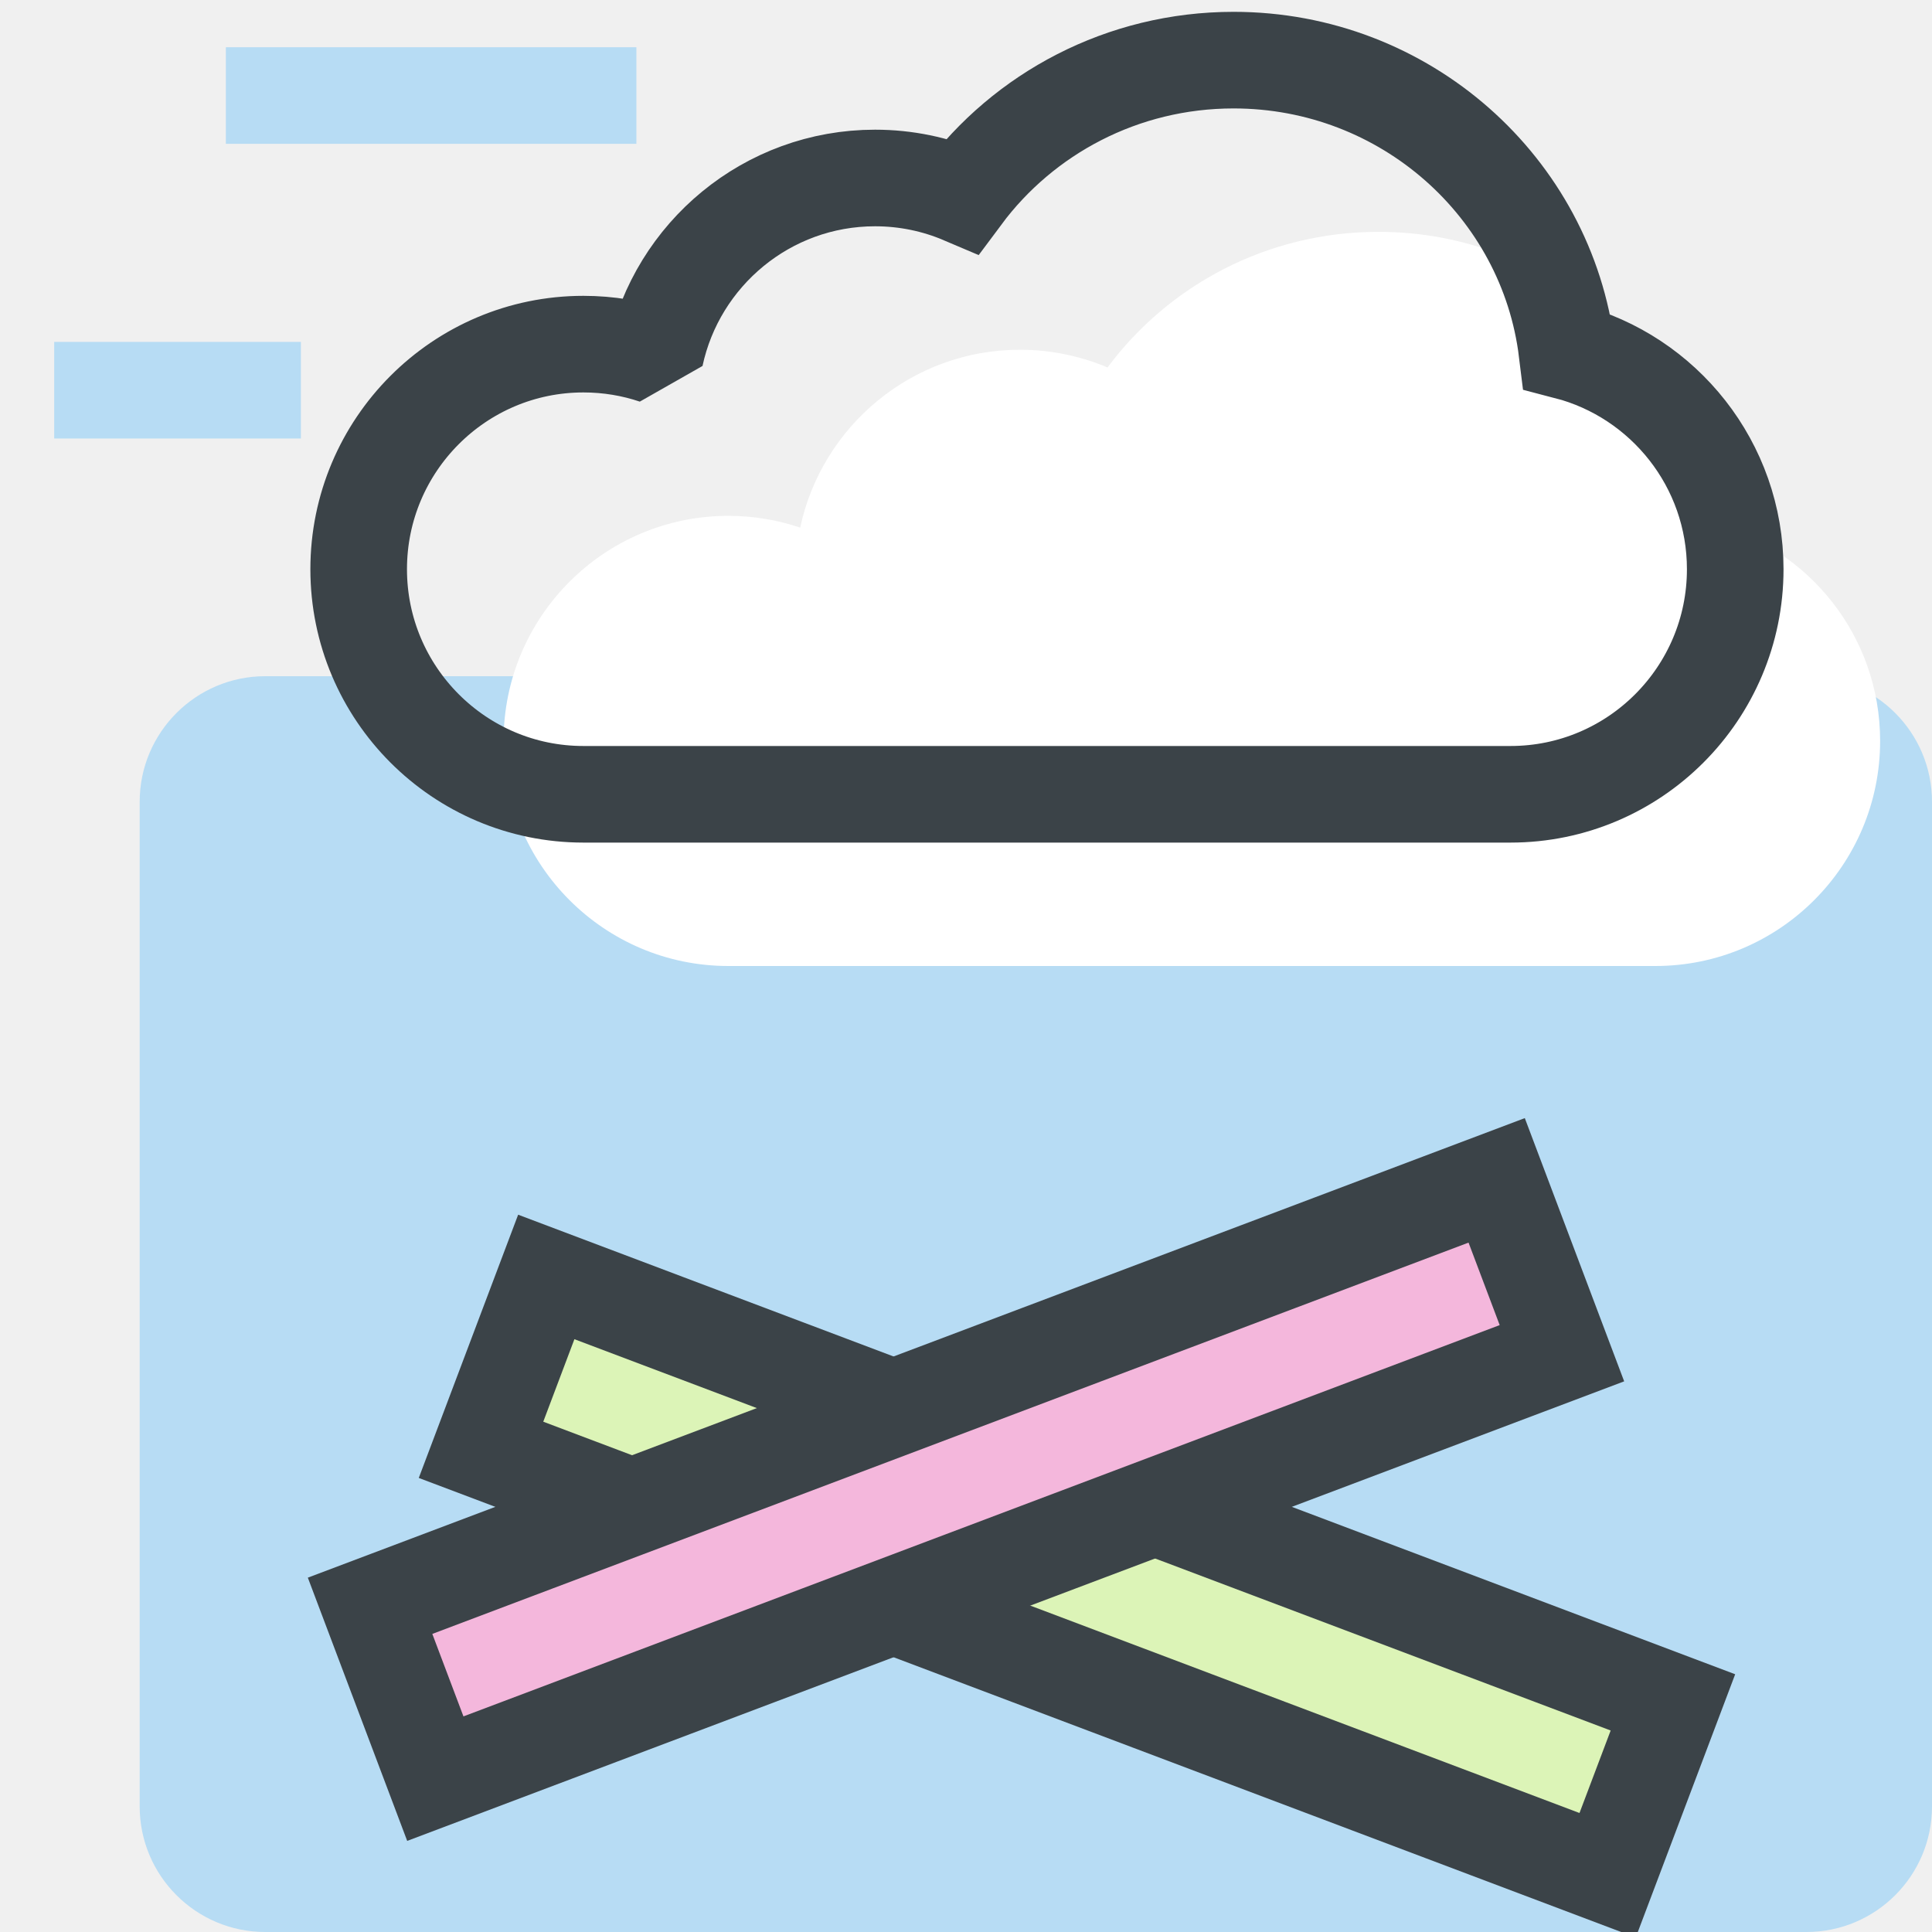
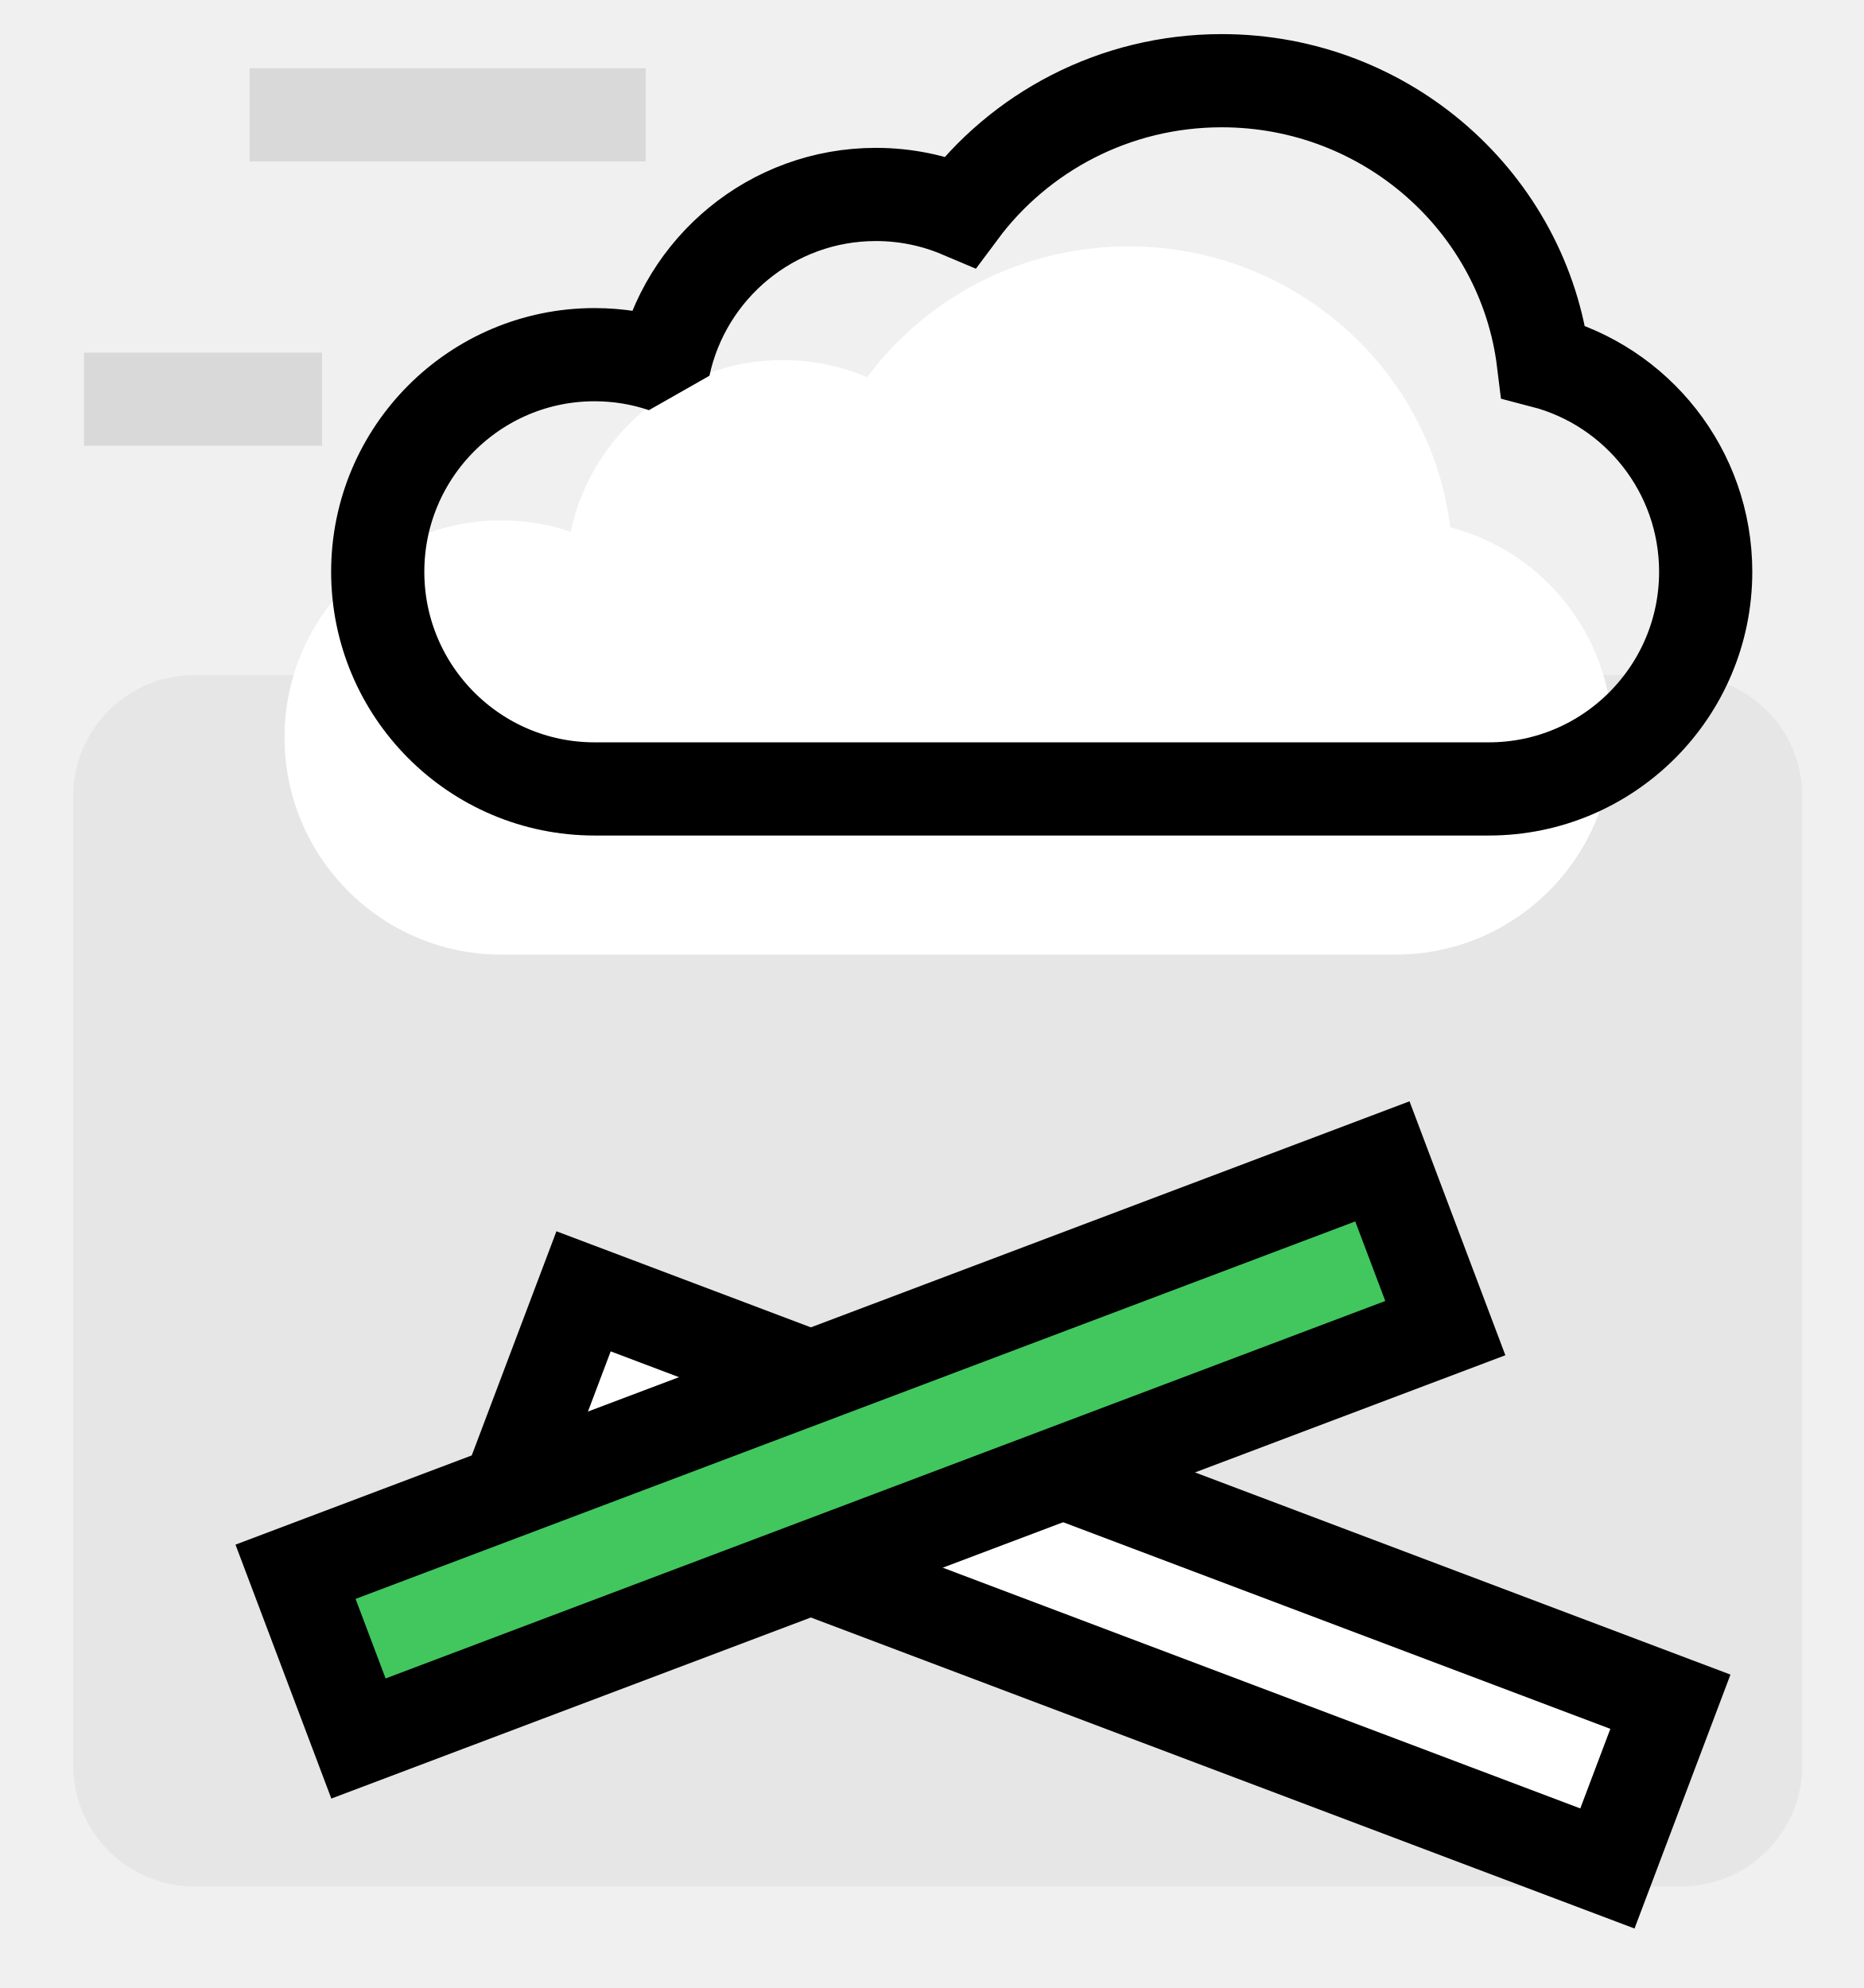
- <svg xmlns="http://www.w3.org/2000/svg" width="100%" height="100%" viewBox="0 0 40 40" version="1.1" xml:space="preserve" style="fill-rule:evenodd;clip-rule:evenodd;stroke-miterlimit:1.5;">
-   <rect id="Brand" x="0" y="0" width="40" height="40" style="fill:none;" />
-   <clipPath id="_clip1">
-     <rect x="0" y="0" width="40" height="40" />
-   </clipPath>
-   <g clip-path="url(#_clip1)">
-     <path d="M40,16.6c0,-1.435 -1.165,-2.6 -2.6,-2.6l-31.908,0c-1.435,0 -2.6,1.165 -2.6,2.6l0,20.8c0,1.435 1.165,2.6 2.6,2.6l31.908,0c1.435,0 2.6,-1.165 2.6,-2.6l0,-20.8Z" style="fill:#b7dcf4;" />
-     <path d="M9.959,30.017l1.351,-3.579l23.326,8.808l-1.352,3.579l-23.325,-8.808Z" style="fill:#dcf4b7;stroke:#3b4348;stroke-width:2px;" />
-     <path d="M32.338,28.017l-1.351,-3.579l-23.325,8.808l1.351,3.579l23.325,-8.808Z" style="fill:#f4b7dc;stroke:#3b4348;stroke-width:2px;" />
-     <path d="M22.93,7.608c1.266,-1.702 3.308,-2.808 5.61,-2.808c3.552,0 6.486,2.634 6.902,6.029c2.003,0.519 3.484,2.343 3.484,4.511c0,2.572 -2.085,4.66 -4.653,4.66l-19.194,0c-2.568,0 -4.653,-2.088 -4.653,-4.66c0,-2.572 2.085,-4.66 4.653,-4.66c0.52,0 1.021,0.086 1.488,0.244c0.449,-2.104 2.317,-3.683 4.55,-3.683c0.643,0 1.256,0.131 1.813,0.367Z" style="fill:#fff;" />
-     <path d="M19.93,4.053c1.266,-1.702 3.308,-2.808 5.61,-2.808c3.552,0 6.486,2.634 6.902,6.028c2.003,0.52 3.484,2.344 3.484,4.512c0,2.572 -2.085,4.66 -4.653,4.66l-19.194,0c-2.568,0 -4.653,-2.088 -4.653,-4.66c0,-2.572 2.085,-4.66 4.653,-4.66c0.52,0 1.021,0.085 1.488,0.243c0.449,-2.103 2.317,-3.683 4.55,-3.683c0.643,0 1.256,0.131 1.813,0.368Z" style="fill:none;stroke:#3b4348;stroke-width:2px;stroke-miterlimit:1.414;" />
-     <path d="M4.676,1.978l8.5,0" style="fill:#b7dcf4;fill-opacity:0.8;stroke:#b7dcf4;stroke-width:2px;" />
-     <path d="M1.122,8.079l5.108,0" style="fill:none;stroke:#b7dcf4;stroke-width:2px;" />
+ <svg xmlns="http://www.w3.org/2000/svg" width="100%" height="100%" viewBox="0 0 30 32" version="1.1" xml:space="preserve" style="fill-rule:evenodd;clip-rule:evenodd;stroke-miterlimit:1.5;">
+   <g>
+     <path d="M29.01,12.816c0,-1.077 -0.873,-1.95 -1.95,-1.95l-23.931,0c-1.076,0 -1.95,0.873 -1.95,1.95l0,15.6c0,1.076 0.874,1.95 1.95,1.95l23.931,0c1.077,0 1.95,-0.874 1.95,-1.95l0,-15.6Z" style="fill:#e6e6e6;" />
+     <path d="M8.379,23.47l1.014,-2.684l17.494,6.606l-1.014,2.684l-17.494,-6.606Z" style="fill:#fff;stroke:#000;stroke-width:1.5px;" />
+     <path d="M23.264,21.378l-1.013,-2.684l-17.494,6.606l1.013,2.684l17.494,-6.606Z" style="fill:#41c75e;stroke:#000;stroke-width:1.5px;" />
+     <path d="M13.958,6.072c0.949,-1.277 2.481,-2.106 4.207,-2.106c2.665,0 4.865,1.975 5.177,4.521c1.502,0.39 2.613,1.758 2.613,3.384c0,1.929 -1.564,3.495 -3.49,3.495l-14.395,0c-1.926,0 -3.49,-1.566 -3.49,-3.495c0,-1.929 1.564,-3.495 3.49,-3.495c0.39,0 0.765,0.064 1.116,0.183c0.336,-1.578 1.737,-2.763 3.412,-2.763c0.483,0 0.942,0.098 1.36,0.276Z" style="fill:#fff;" />
+     <path d="M15.458,3.405c0.949,-1.276 2.481,-2.106 4.207,-2.106c2.665,0 4.865,1.976 5.177,4.521c1.502,0.39 2.613,1.758 2.613,3.384c0,1.929 -1.564,3.495 -3.49,3.495l-14.395,0c-1.926,0 -3.49,-1.566 -3.49,-3.495c0,-1.929 1.564,-3.495 3.49,-3.495c0.39,0 0.765,0.064 1.116,0.183c0.336,-1.578 1.737,-2.762 3.412,-2.762c0.483,0 0.942,0.098 1.36,0.275Z" style="fill:none;stroke:#000;stroke-width:1.5px;stroke-miterlimit:1.414;" />
+     <path d="M4.018,1.849l6.375,0" style="fill:none;stroke:#d9d9d9;stroke-width:1.5px;" />
+     <path d="M1.352,6.425l3.831,0" style="fill:none;stroke:#d9d9d9;stroke-width:1.5px;" />
  </g>
</svg>
